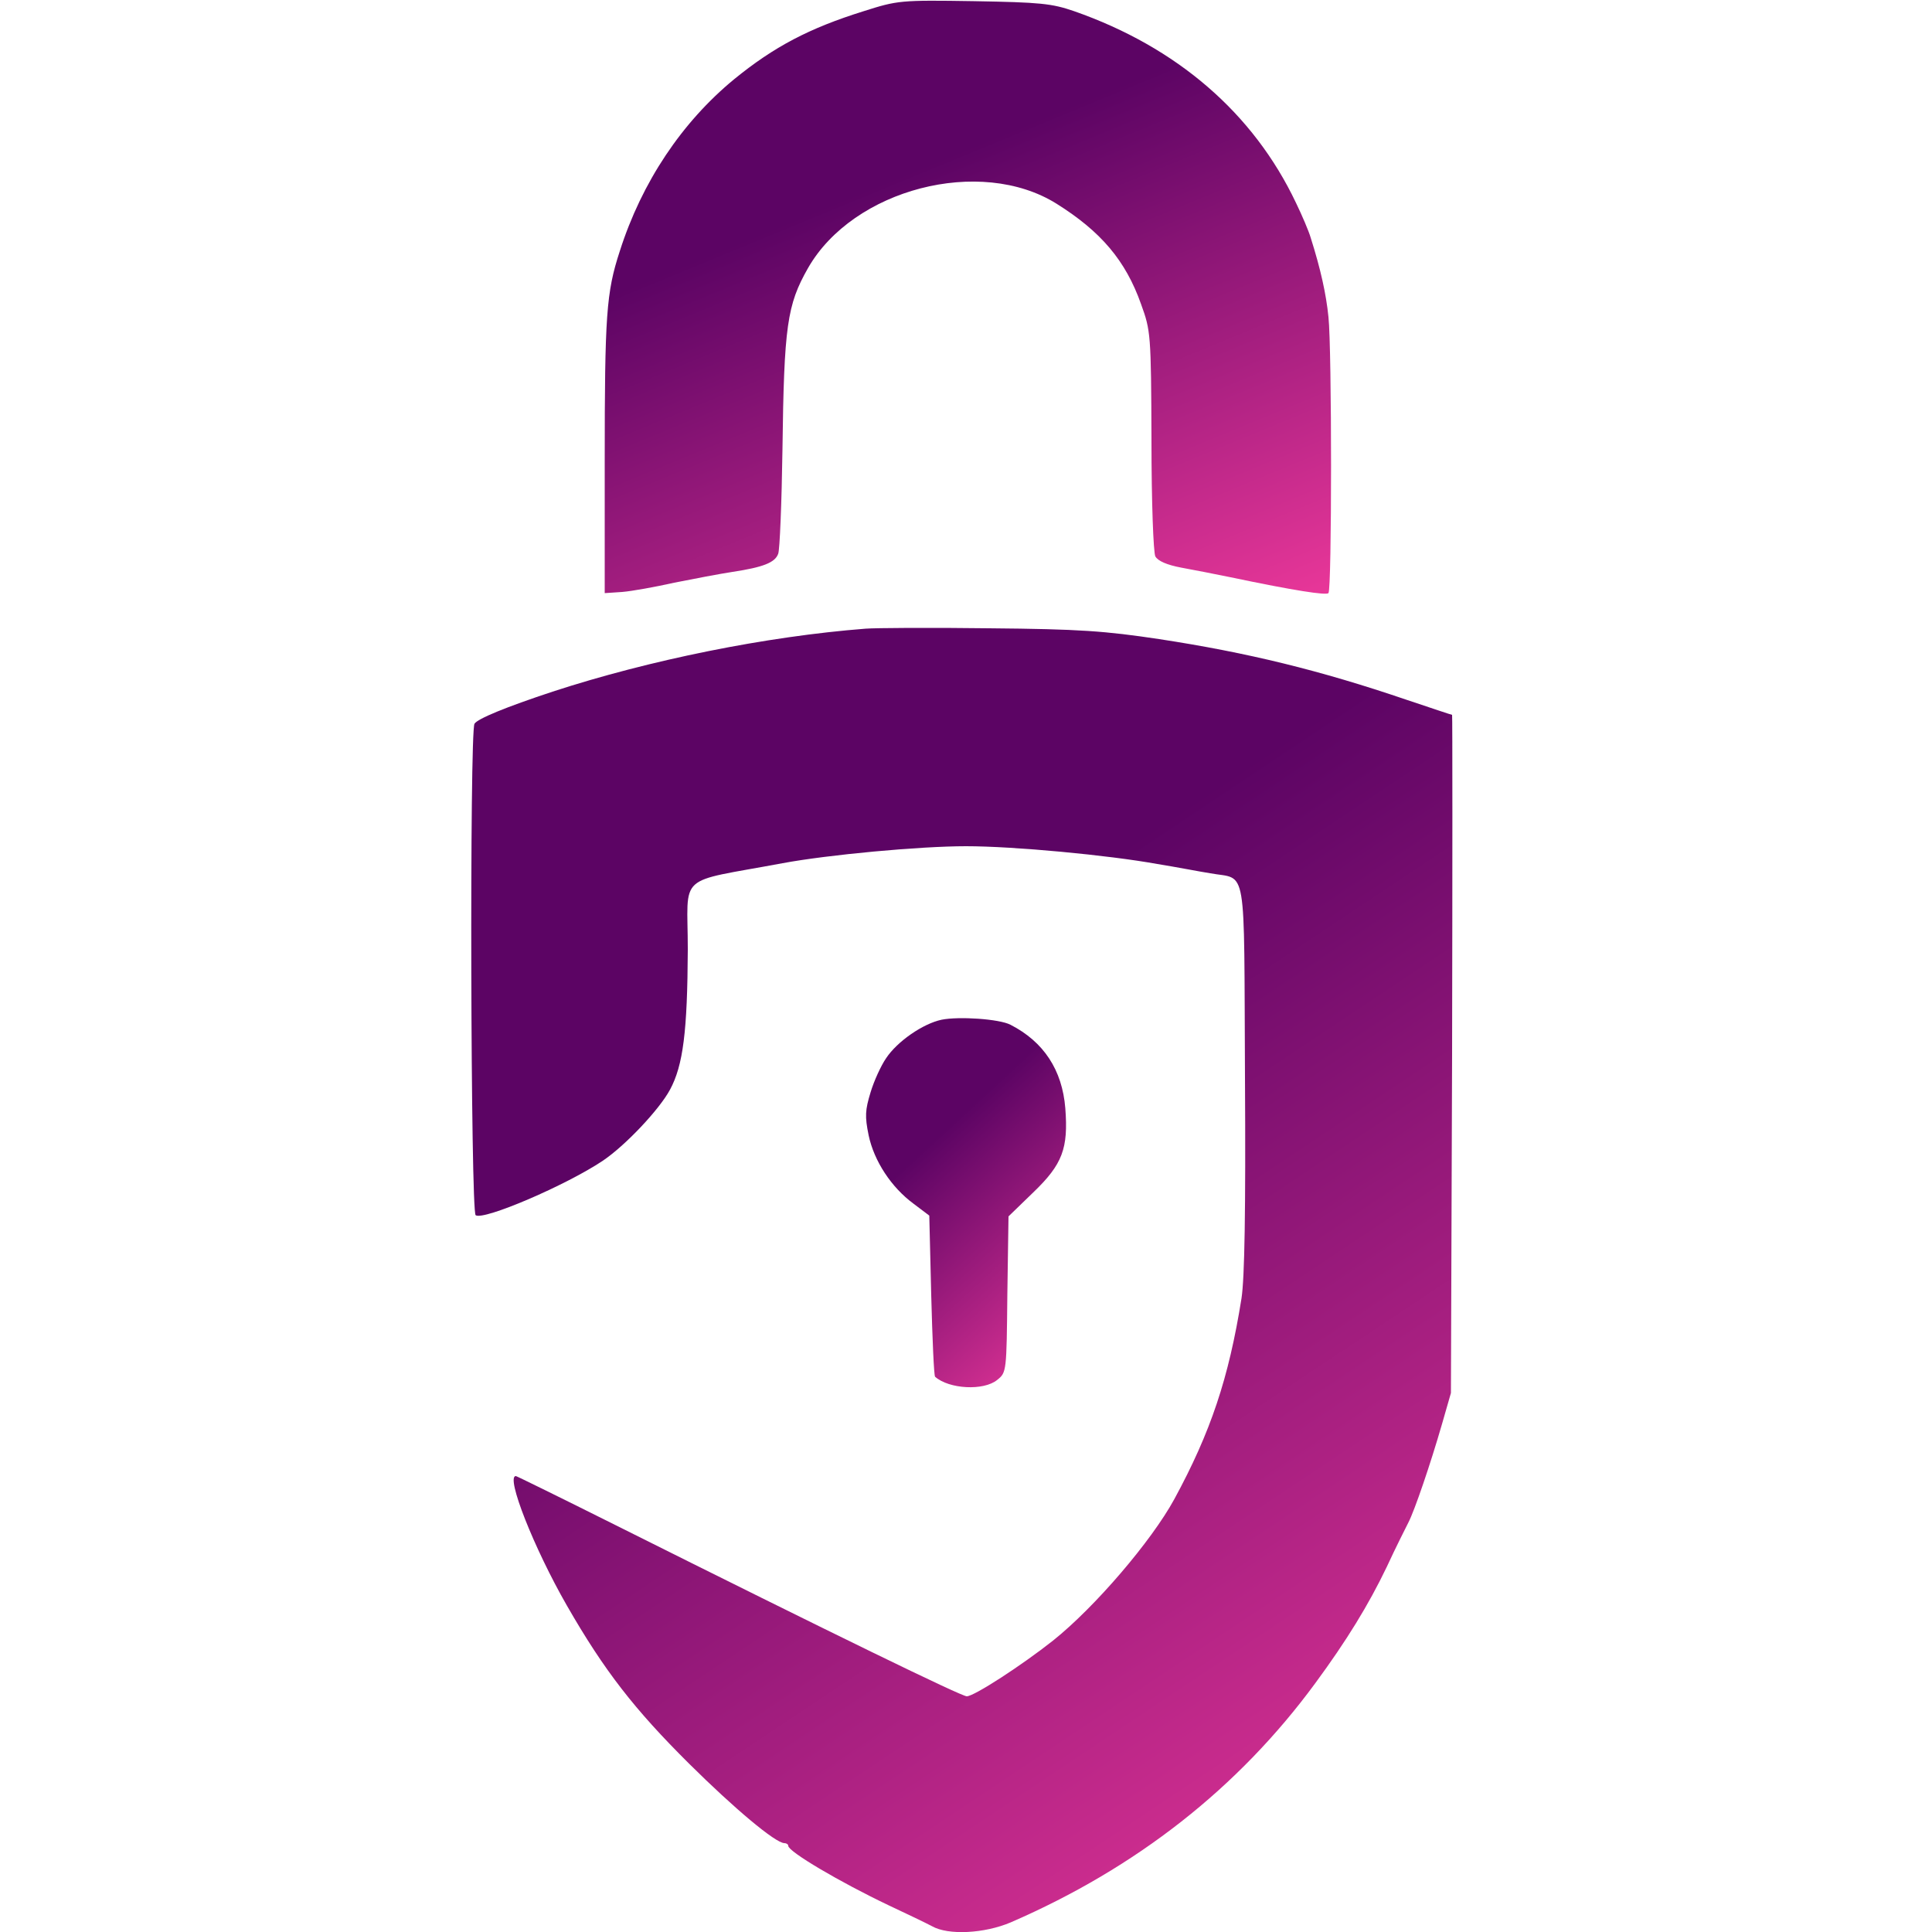
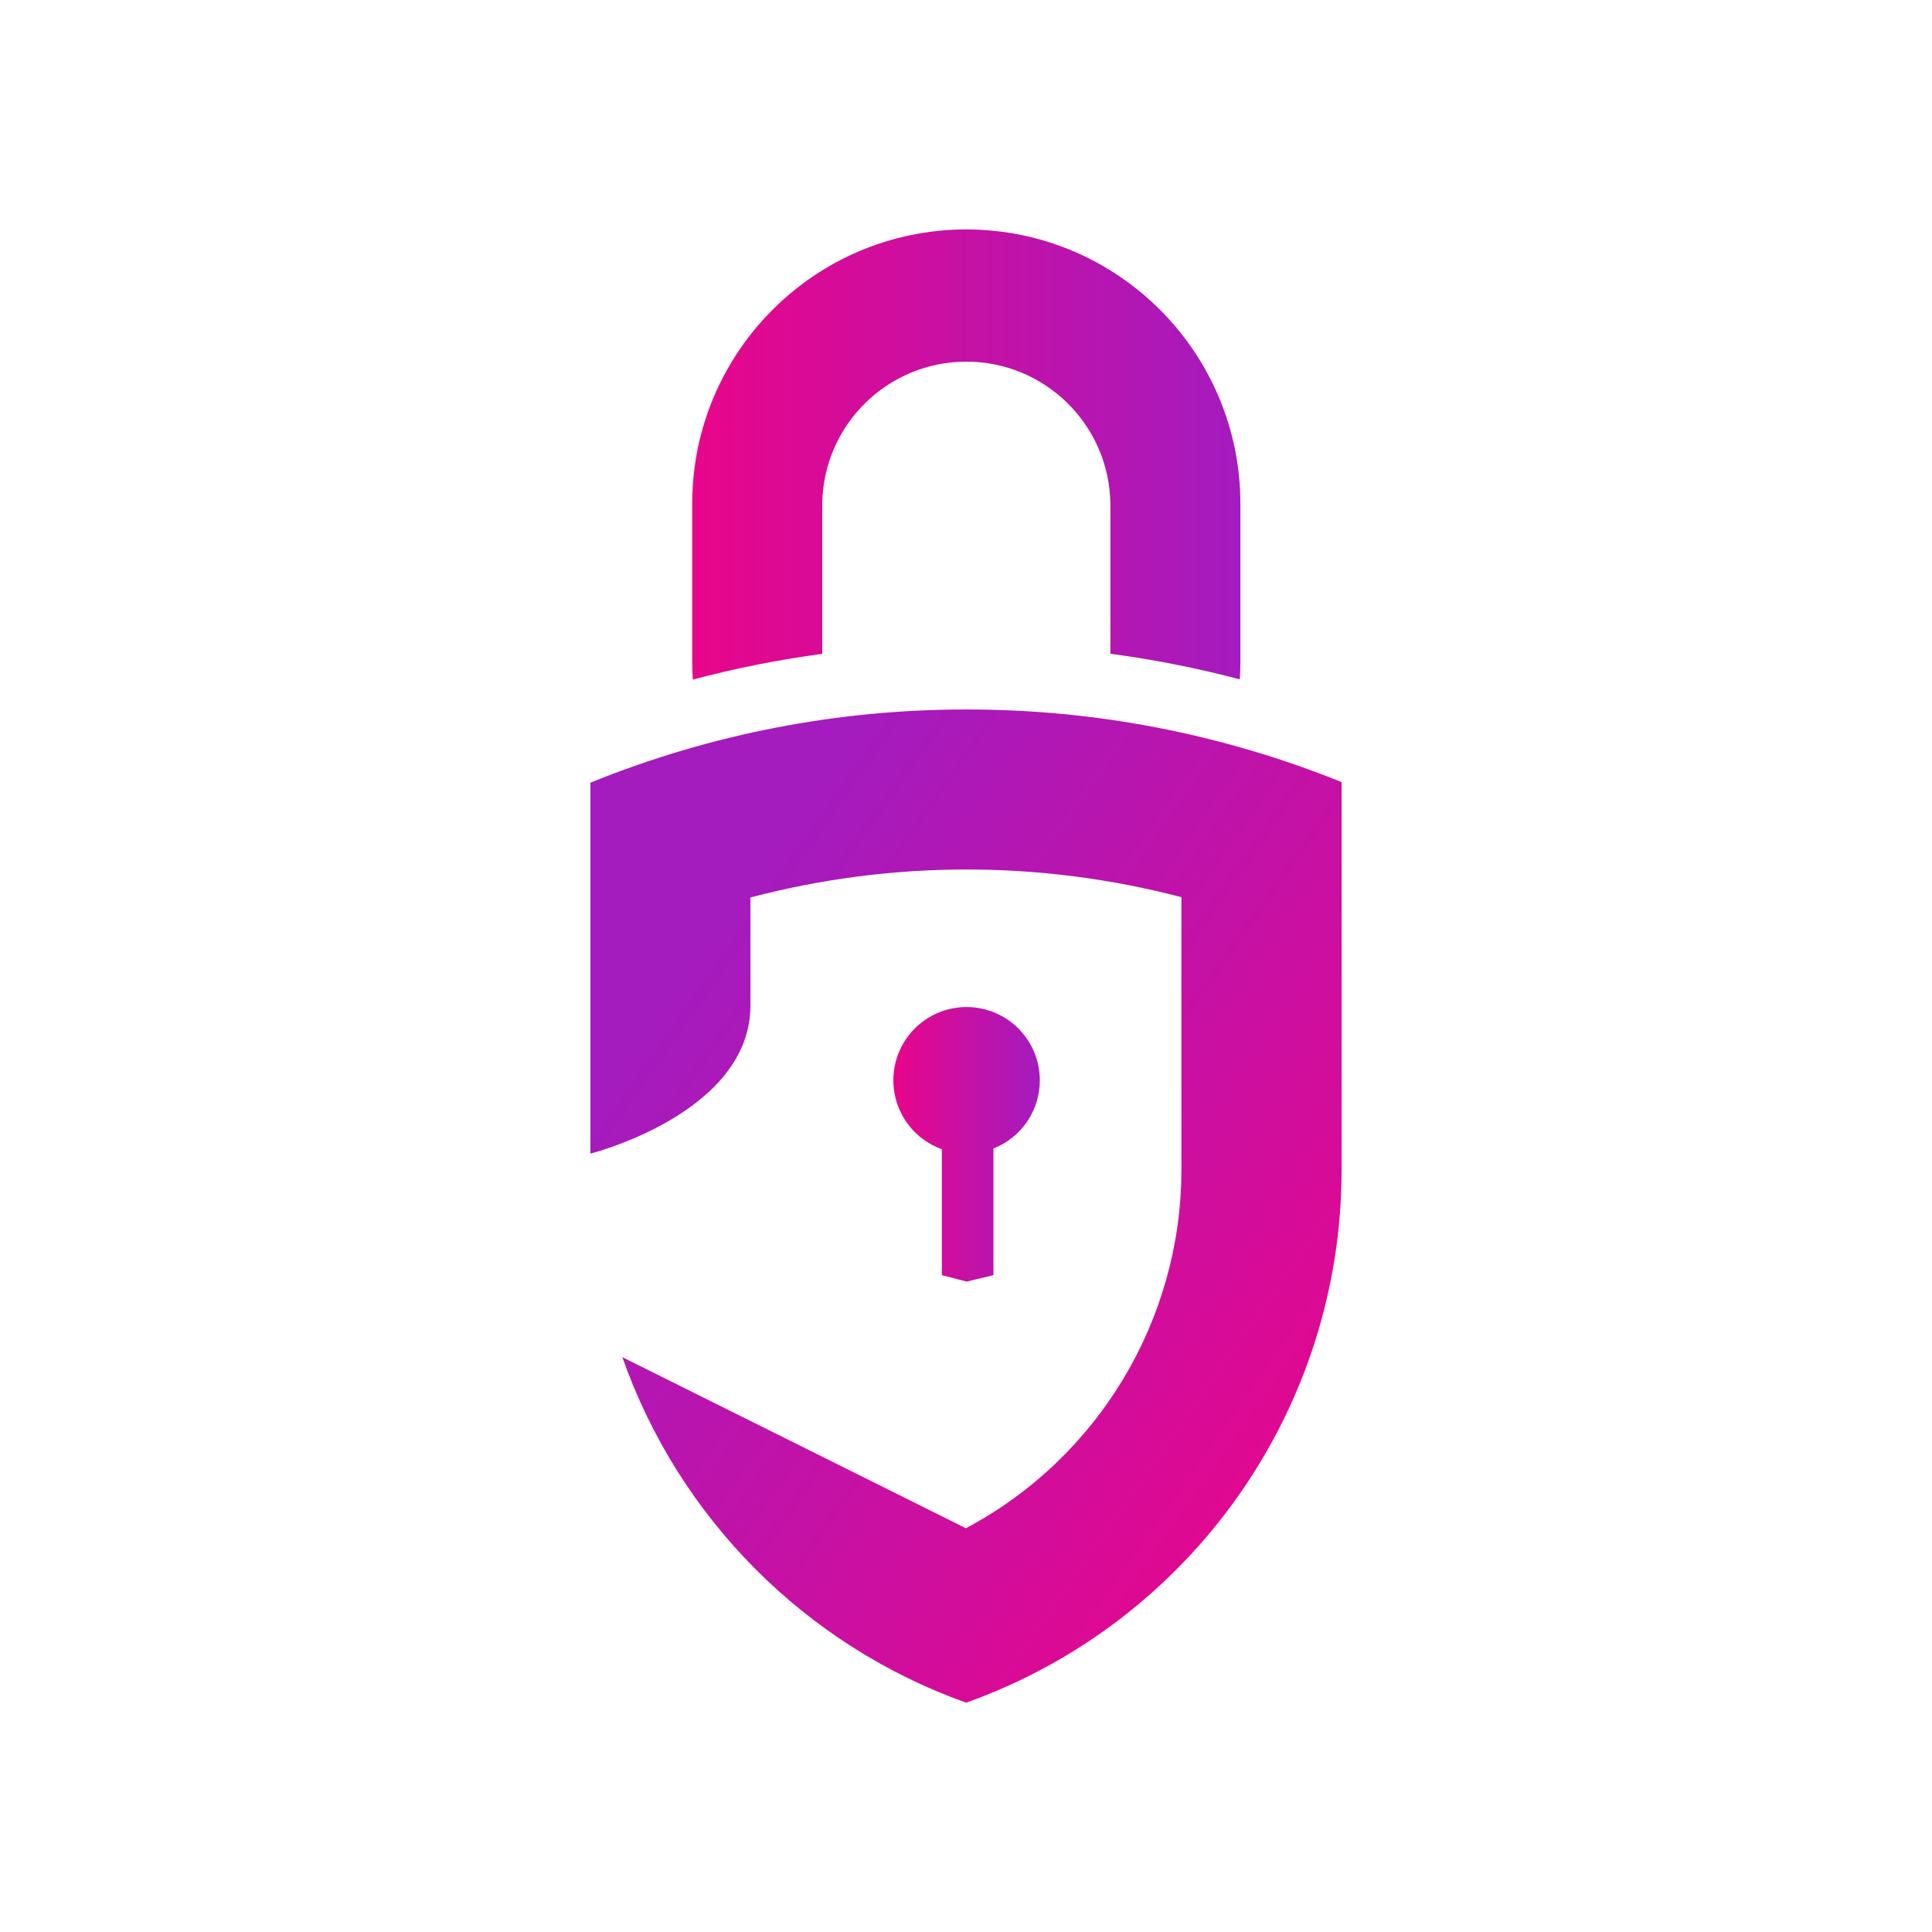
- <svg xmlns="http://www.w3.org/2000/svg" version="1.0" width="500pt" height="500pt" viewBox="0 0 500 500" preserveAspectRatio="xMidYMid meet">
-   <linearGradient id="rad" x1="60%" y1="80%">
-     <stop offset="0" stop-color="#5c0464" />
-     <stop offset="1" stop-color="#e93799" />
-   </linearGradient>
-   <g transform="translate(0,500) scale(0.1,-0.1)" fill="url(#rad)" stroke="none">
-     <path d="M2235 4971 c-141 -44 -232 -92 -335 -176 -135 -111 -239 -266 -296 -445 -35 -107 -39 -165 -39 -545 l0 -340 45 3 c25 2 86 13 135 24 50 10 118 23 151 28 79 12 110 24 118 47 4 10 9 131 11 269 4 321 12 375 66 470 117 205 446 290 643 167 115 -72 179 -147 219 -260 25 -69 26 -77 27 -353 0 -161 5 -290 10 -300 7 -12 30 -22 67 -29 32 -6 90 -17 128 -25 167 -35 247 -47 253 -41 9 9 9 631 0 715 -6 59 -20 123 -46 205 -5 17 -22 57 -38 90 -110 232 -308 403 -574 496 -58 20 -87 23 -260 26 -190 3 -197 2 -285 -26z" />
-     <path d="M2240 3373 c-257 -20 -559 -81 -810 -163 -121 -40 -194 -70 -202 -83 -13 -20 -10 -1265 3 -1272 21 -14 235 78 329 141 58 39 146 132 174 184 34 63 45 151 46 363 0 201 -33 171 245 223 118 22 355 44 475 44 124 0 368 -23 495 -46 50 -8 111 -20 137 -24 97 -18 87 37 90 -528 2 -349 -1 -519 -9 -572 -33 -207 -80 -347 -174 -520 -59 -108 -205 -279 -314 -366 -81 -64 -204 -144 -223 -144 -14 0 -337 157 -915 446 -136 68 -250 124 -252 124 -27 0 47 -187 132 -335 97 -169 175 -269 317 -410 116 -115 223 -205 246 -205 5 0 10 -3 10 -7 0 -15 134 -94 260 -154 47 -22 97 -46 112 -54 42 -24 136 -19 204 10 325 141 589 348 788 619 81 110 138 203 185 301 23 50 49 101 56 115 16 31 57 151 87 255 l23 80 3 878 c1 482 1 877 0 877 -2 0 -55 18 -118 39 -223 76 -411 122 -640 157 -140 21 -206 26 -440 28 -151 2 -295 1 -320 -1z" />
-     <path d="M2437 2361 c-48 -10 -115 -56 -144 -100 -13 -19 -31 -58 -40 -88 -14 -46 -15 -62 -5 -111 14 -67 59 -135 116 -177 l41 -31 5 -206 c3 -114 7 -208 10 -211 36 -32 126 -37 161 -8 24 19 24 22 26 221 l3 202 64 62 c76 73 91 114 83 218 -8 99 -56 172 -142 216 -29 15 -133 22 -178 13z" />
-   </g>
+ <svg xmlns="http://www.w3.org/2000/svg" xmlns:xlink="http://www.w3.org/1999/xlink" id="Layer_1" data-name="Layer 1" viewBox="0 0 520 520">
+   <defs>
+     <linearGradient id="linear-gradient" x1="380.4" y1="387.04" x2="190.76" y2="253.66" gradientUnits="userSpaceOnUse">
+       <stop offset="0" stop-color="#e8068b" />
+       <stop offset="1" stop-color="#a41bbe" />
+     </linearGradient>
+     <linearGradient id="linear-gradient-2" x1="186.81" y1="122.83" x2="334.35" y2="122.83" xlink:href="#linear-gradient" />
+     <linearGradient id="linear-gradient-3" x1="240.95" y1="308.51" x2="280.37" y2="308.51" xlink:href="#linear-gradient" />
+   </defs>
+   <path d="M260.67,191.46a268.18,268.18,0,0,0-101.26,19.7V311s43.07-10.85,43.07-39.89V242.06a228.17,228.17,0,0,1,116-.08v73.41a109.42,109.42,0,0,1-58,96.44L168,365.78a152.44,152.44,0,0,0,92.54,93A152.22,152.22,0,0,0,361.59,315.39V211A268.83,268.83,0,0,0,260.67,191.46Z" transform="translate(-0.5 -0.5)" fill="url(#linear-gradient)" />
+   <path d="M260.57,62.25A73.83,73.83,0,0,0,186.81,136v42.72c0,1.56.06,3.13.16,4.69a281,281,0,0,1,34.84-6.92V136a38.78,38.78,0,0,1,77.55,0v40.46a283,283,0,0,1,34.83,6.89c.11-1.53.16-3.07.16-4.63V136A73.85,73.85,0,0,0,260.57,62.25Z" transform="translate(-0.5 -0.5)" fill="url(#linear-gradient-2)" />
+   <path d="M280.37,291.29A19.71,19.71,0,1,0,254,309.81v33.9l6.68,1.73,7.21-1.73V309.62A19.7,19.7,0,0,0,280.37,291.29Z" transform="translate(-0.5 -0.5)" fill="url(#linear-gradient-3)" />
</svg>
